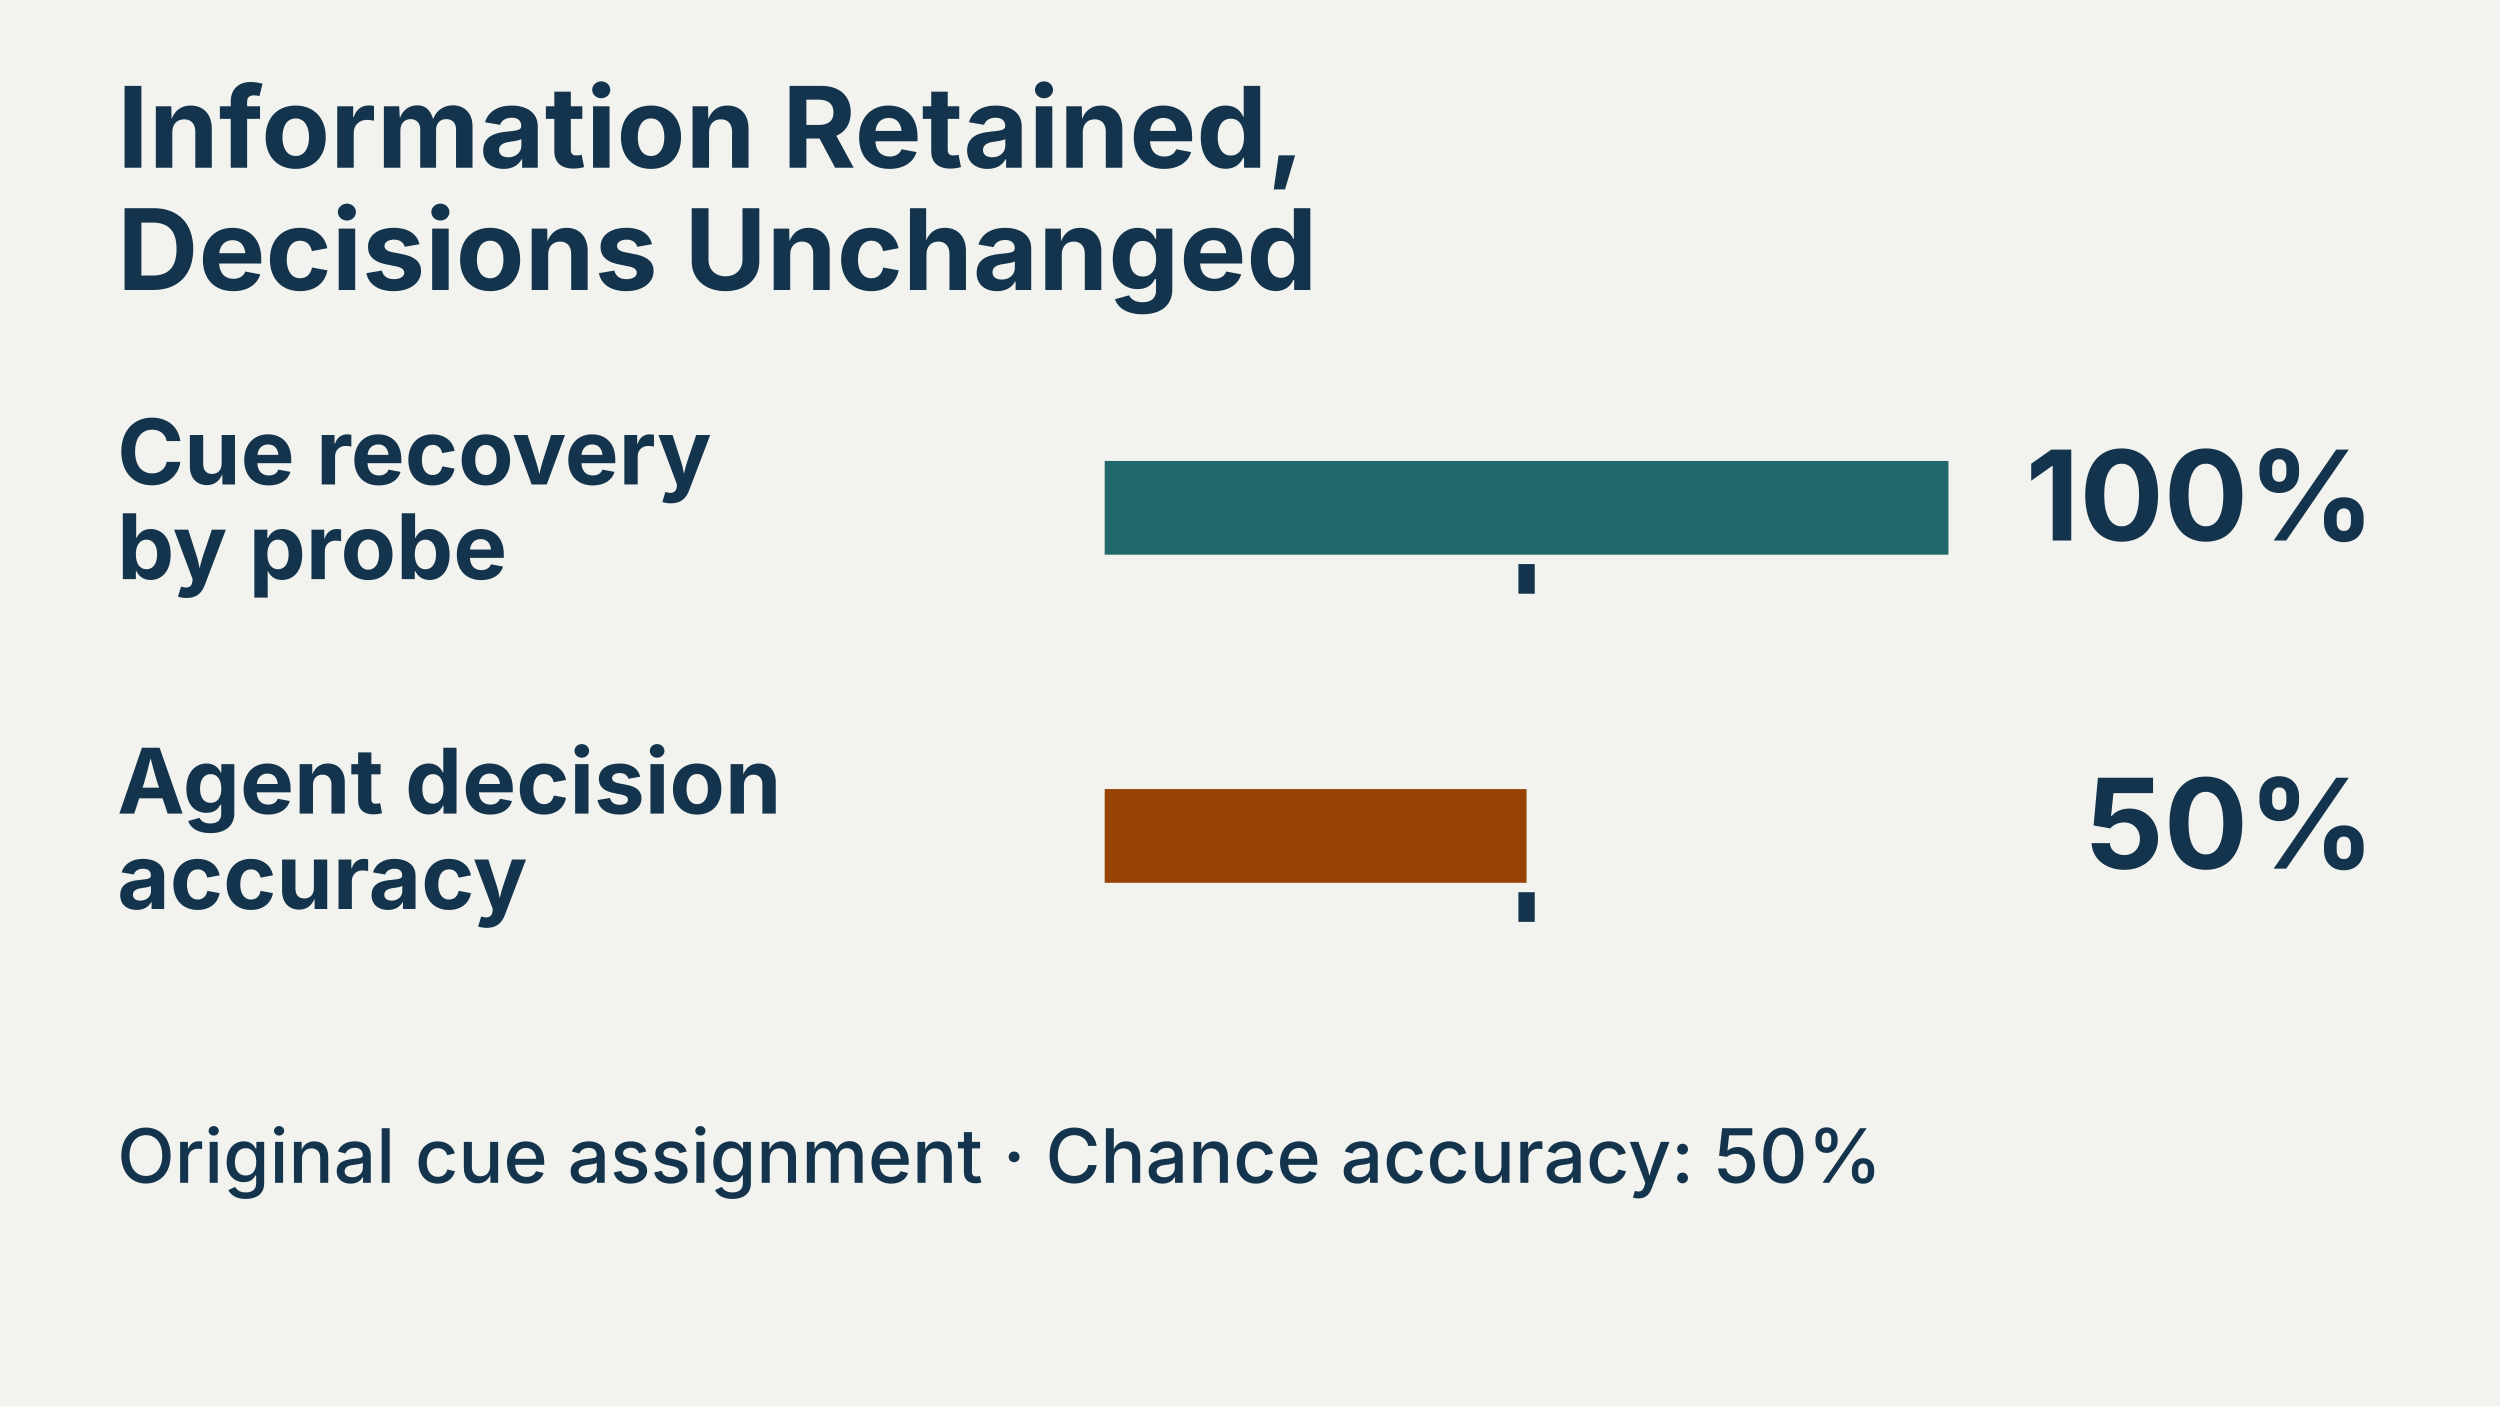
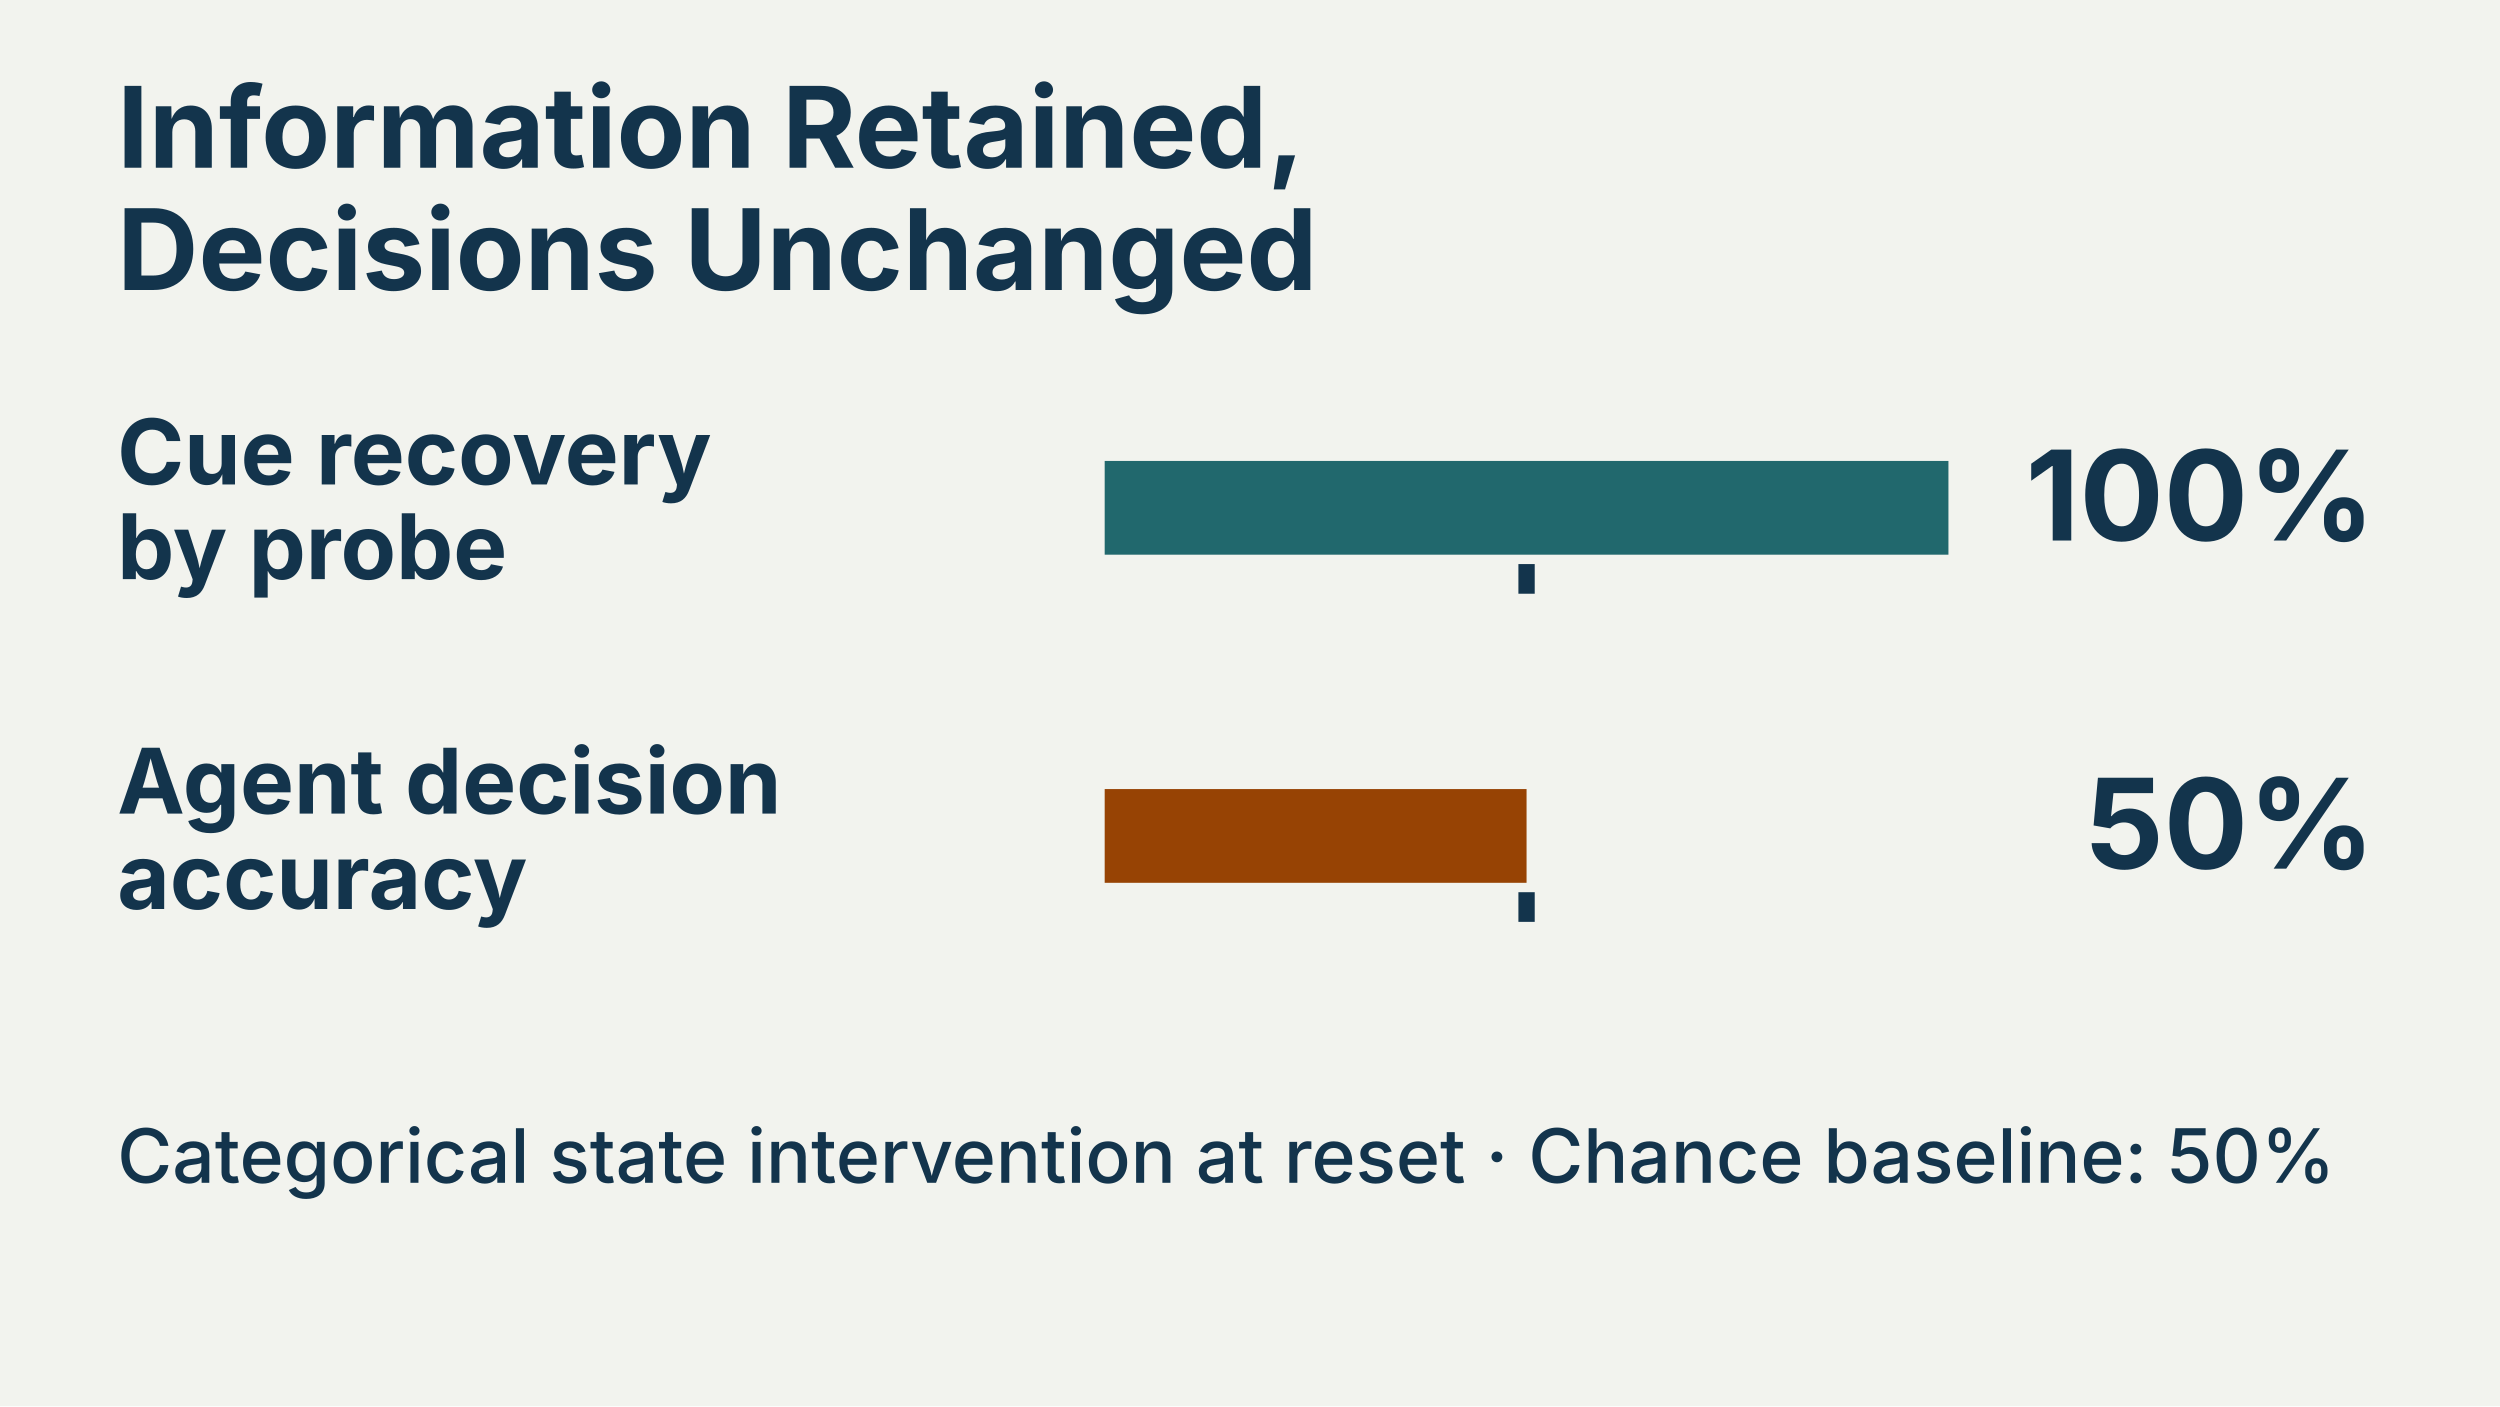
<svg xmlns="http://www.w3.org/2000/svg" width="360pt" height="202.5pt" viewBox="0 0 360 202.5" version="1.1">
  <defs>
    <style type="text/css">*{stroke-linejoin: round; stroke-linecap: butt}</style>
  </defs>
  <g id="figure_1">
    <g id="patch_1">
      <path d="M 0 202.5 L 360 202.5 L 360 0 L 0 0 z " style="fill: #f2f3ee" />
    </g>
    <g id="axes_1">
      <g id="patch_2">
-         <path d="M 159.075 66.375 L 280.575 66.375 L 280.575 79.875 L 159.075 79.875 z " clip-path="url(#pc2e4437888)" style="fill: #21686d" />
+         <path d="M 159.075 66.375 L 280.575 66.375 L 280.575 79.875 L 159.075 79.875 z " clip-path="url(#p128c7e606a)" style="fill: #21686d" />
      </g>
      <g id="patch_3">
-         <path d="M 159.075 113.625 L 219.825 113.625 L 219.825 127.125 L 159.075 127.125 z " clip-path="url(#pc2e4437888)" style="fill: #974304" />
+         <path d="M 159.075 113.625 L 219.825 113.625 L 219.825 127.125 L 159.075 127.125 z " clip-path="url(#p128c7e606a)" style="fill: #974304" />
      </g>
      <g id="line2d_1">
-         <path d="M 219.825 81.225 L 219.825 85.5 " clip-path="url(#pc2e4437888)" style="fill: none; stroke-dasharray: 8.695,3.76; stroke-dashoffset: 0; stroke: #13344c; stroke-width: 2.35" />
+         <path d="M 219.825 81.225 L 219.825 85.5 " clip-path="url(#p128c7e606a)" style="fill: none; stroke-dasharray: 8.695,3.76; stroke-dashoffset: 0; stroke: #13344c; stroke-width: 2.35" />
      </g>
      <g id="line2d_2">
-         <path d="M 219.825 128.475 L 219.825 132.75 " clip-path="url(#pc2e4437888)" style="fill: none; stroke-dasharray: 8.695,3.76; stroke-dashoffset: 0; stroke: #13344c; stroke-width: 2.35" />
+         <path d="M 219.825 128.475 L 219.825 132.75 " clip-path="url(#p128c7e606a)" style="fill: none; stroke-dasharray: 8.695,3.76; stroke-dashoffset: 0; stroke: #13344c; stroke-width: 2.35" />
      </g>
      <g id="text_1">
        <text style="font-weight: 700; font-size: 16.2px; font-family: 'Inter'; fill: #13344c" transform="translate(16.875 24.15044)">Information Retained,</text>
        <text style="font-weight: 700; font-size: 16.2px; font-family: 'Inter'; fill: #13344c" transform="translate(16.875 41.75769)">Decisions Unchanged</text>
      </g>
      <g id="text_2">
        <text style="font-weight: 700; font-size: 13.05px; font-family: 'Inter'; fill: #13344c" transform="translate(16.875 69.7632)">Cue recovery</text>
        <text style="font-weight: 700; font-size: 13.05px; font-family: 'Inter'; fill: #13344c" transform="translate(16.875 83.39515)">by probe</text>
      </g>
      <g id="text_3">
        <text style="font-weight: 700; font-size: 18px; font-family: 'Inter'; text-anchor: end; fill: #13344c" x="342" y="77.836" transform="rotate(-0 342 77.83594)">100%</text>
      </g>
      <g id="text_4">
        <text style="font-weight: 700; font-size: 13.05px; font-family: 'Inter'; fill: #13344c" transform="translate(16.875 117.16)">Agent decision</text>
        <text style="font-weight: 700; font-size: 13.05px; font-family: 'Inter'; fill: #13344c" transform="translate(16.875 130.8939)">accuracy</text>
      </g>
      <g id="text_5">
        <text style="font-weight: 700; font-size: 18px; font-family: 'Inter'; text-anchor: end; fill: #13344c" x="342" y="125.086" transform="rotate(-0 342 125.0859)">50%</text>
      </g>
      <g id="text_6">
-         <text style="font-weight: 500; font-size: 10.8px; font-family: 'Inter'; text-anchor: start; fill: #13344c" x="16.875" y="170.322" transform="rotate(-0 16.875 170.3219)">Original cue assignment · Chance accuracy: 50%</text>
+         <text style="font-weight: 500; font-size: 10.8px; font-family: 'Inter'; text-anchor: start; fill: #13344c" x="16.875" y="170.322" transform="rotate(-0 16.875 170.3219)">Categorical state intervention at reset · Chance baseline: 50%</text>
      </g>
    </g>
  </g>
  <defs>
-     <clipPath id="pc2e4437888">
+     <clipPath id="p128c7e606a">
      <rect x="0" y="0" width="360" height="202.5" />
    </clipPath>
  </defs>
</svg>
